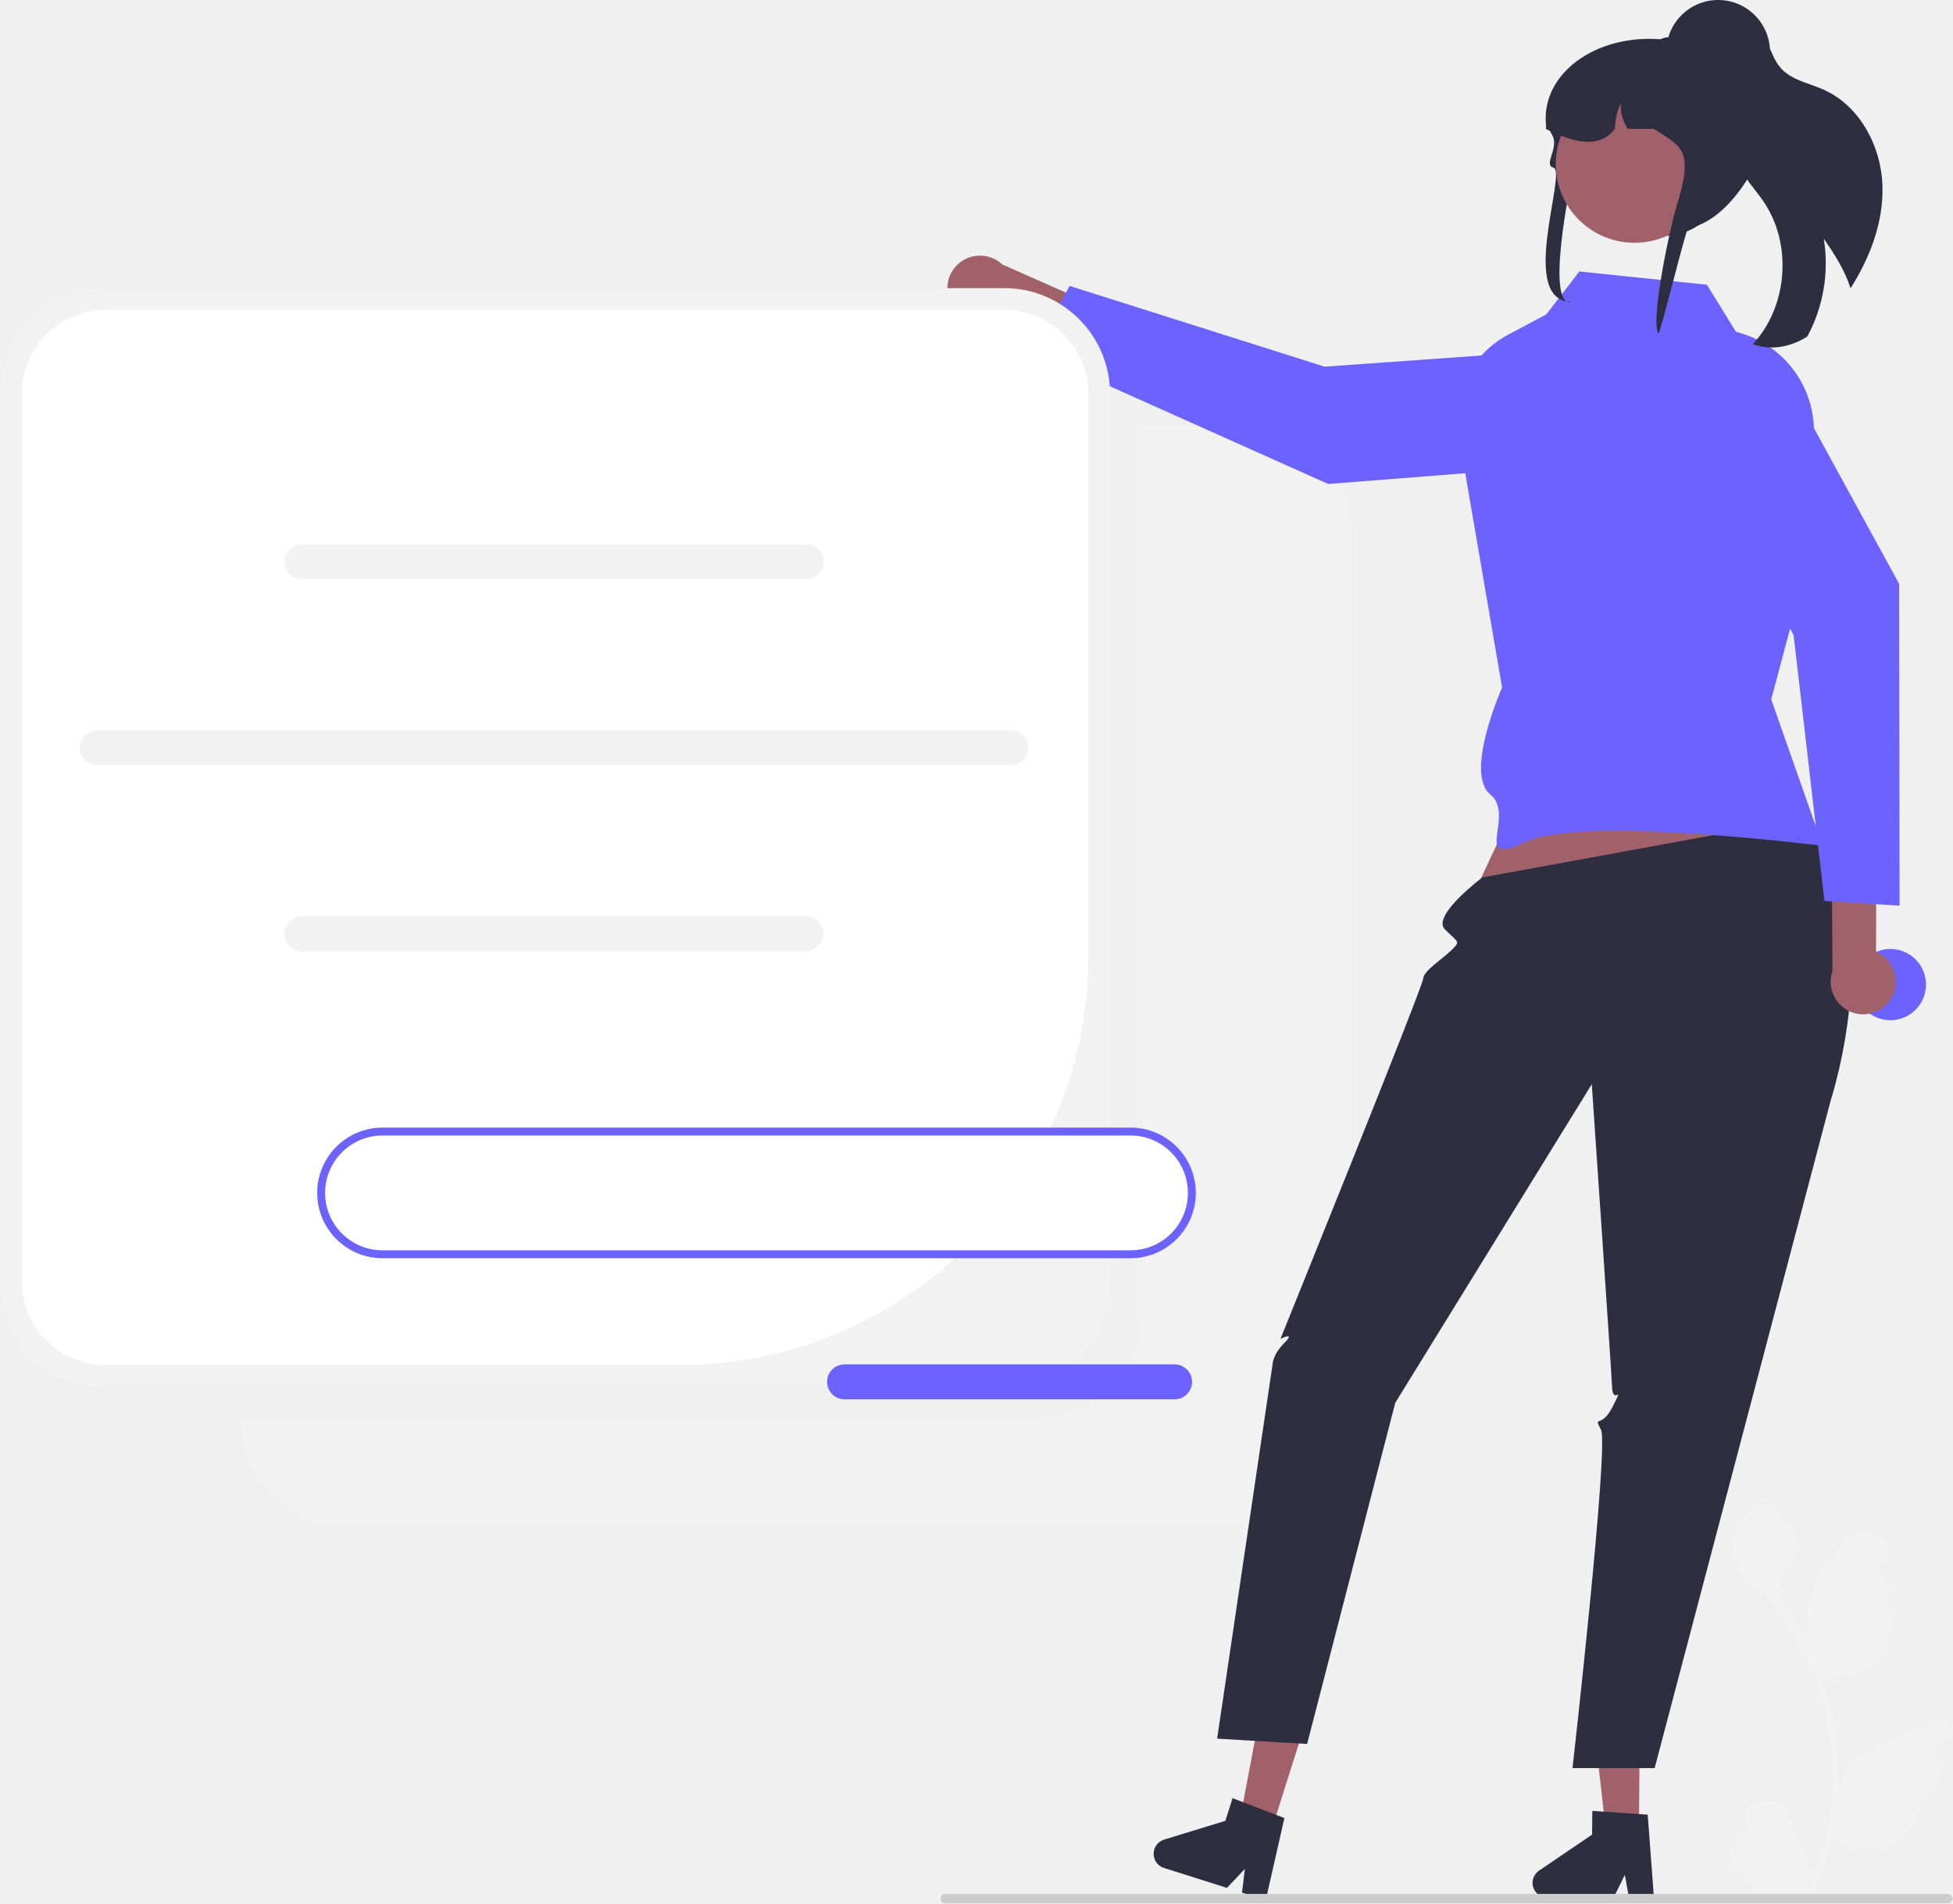
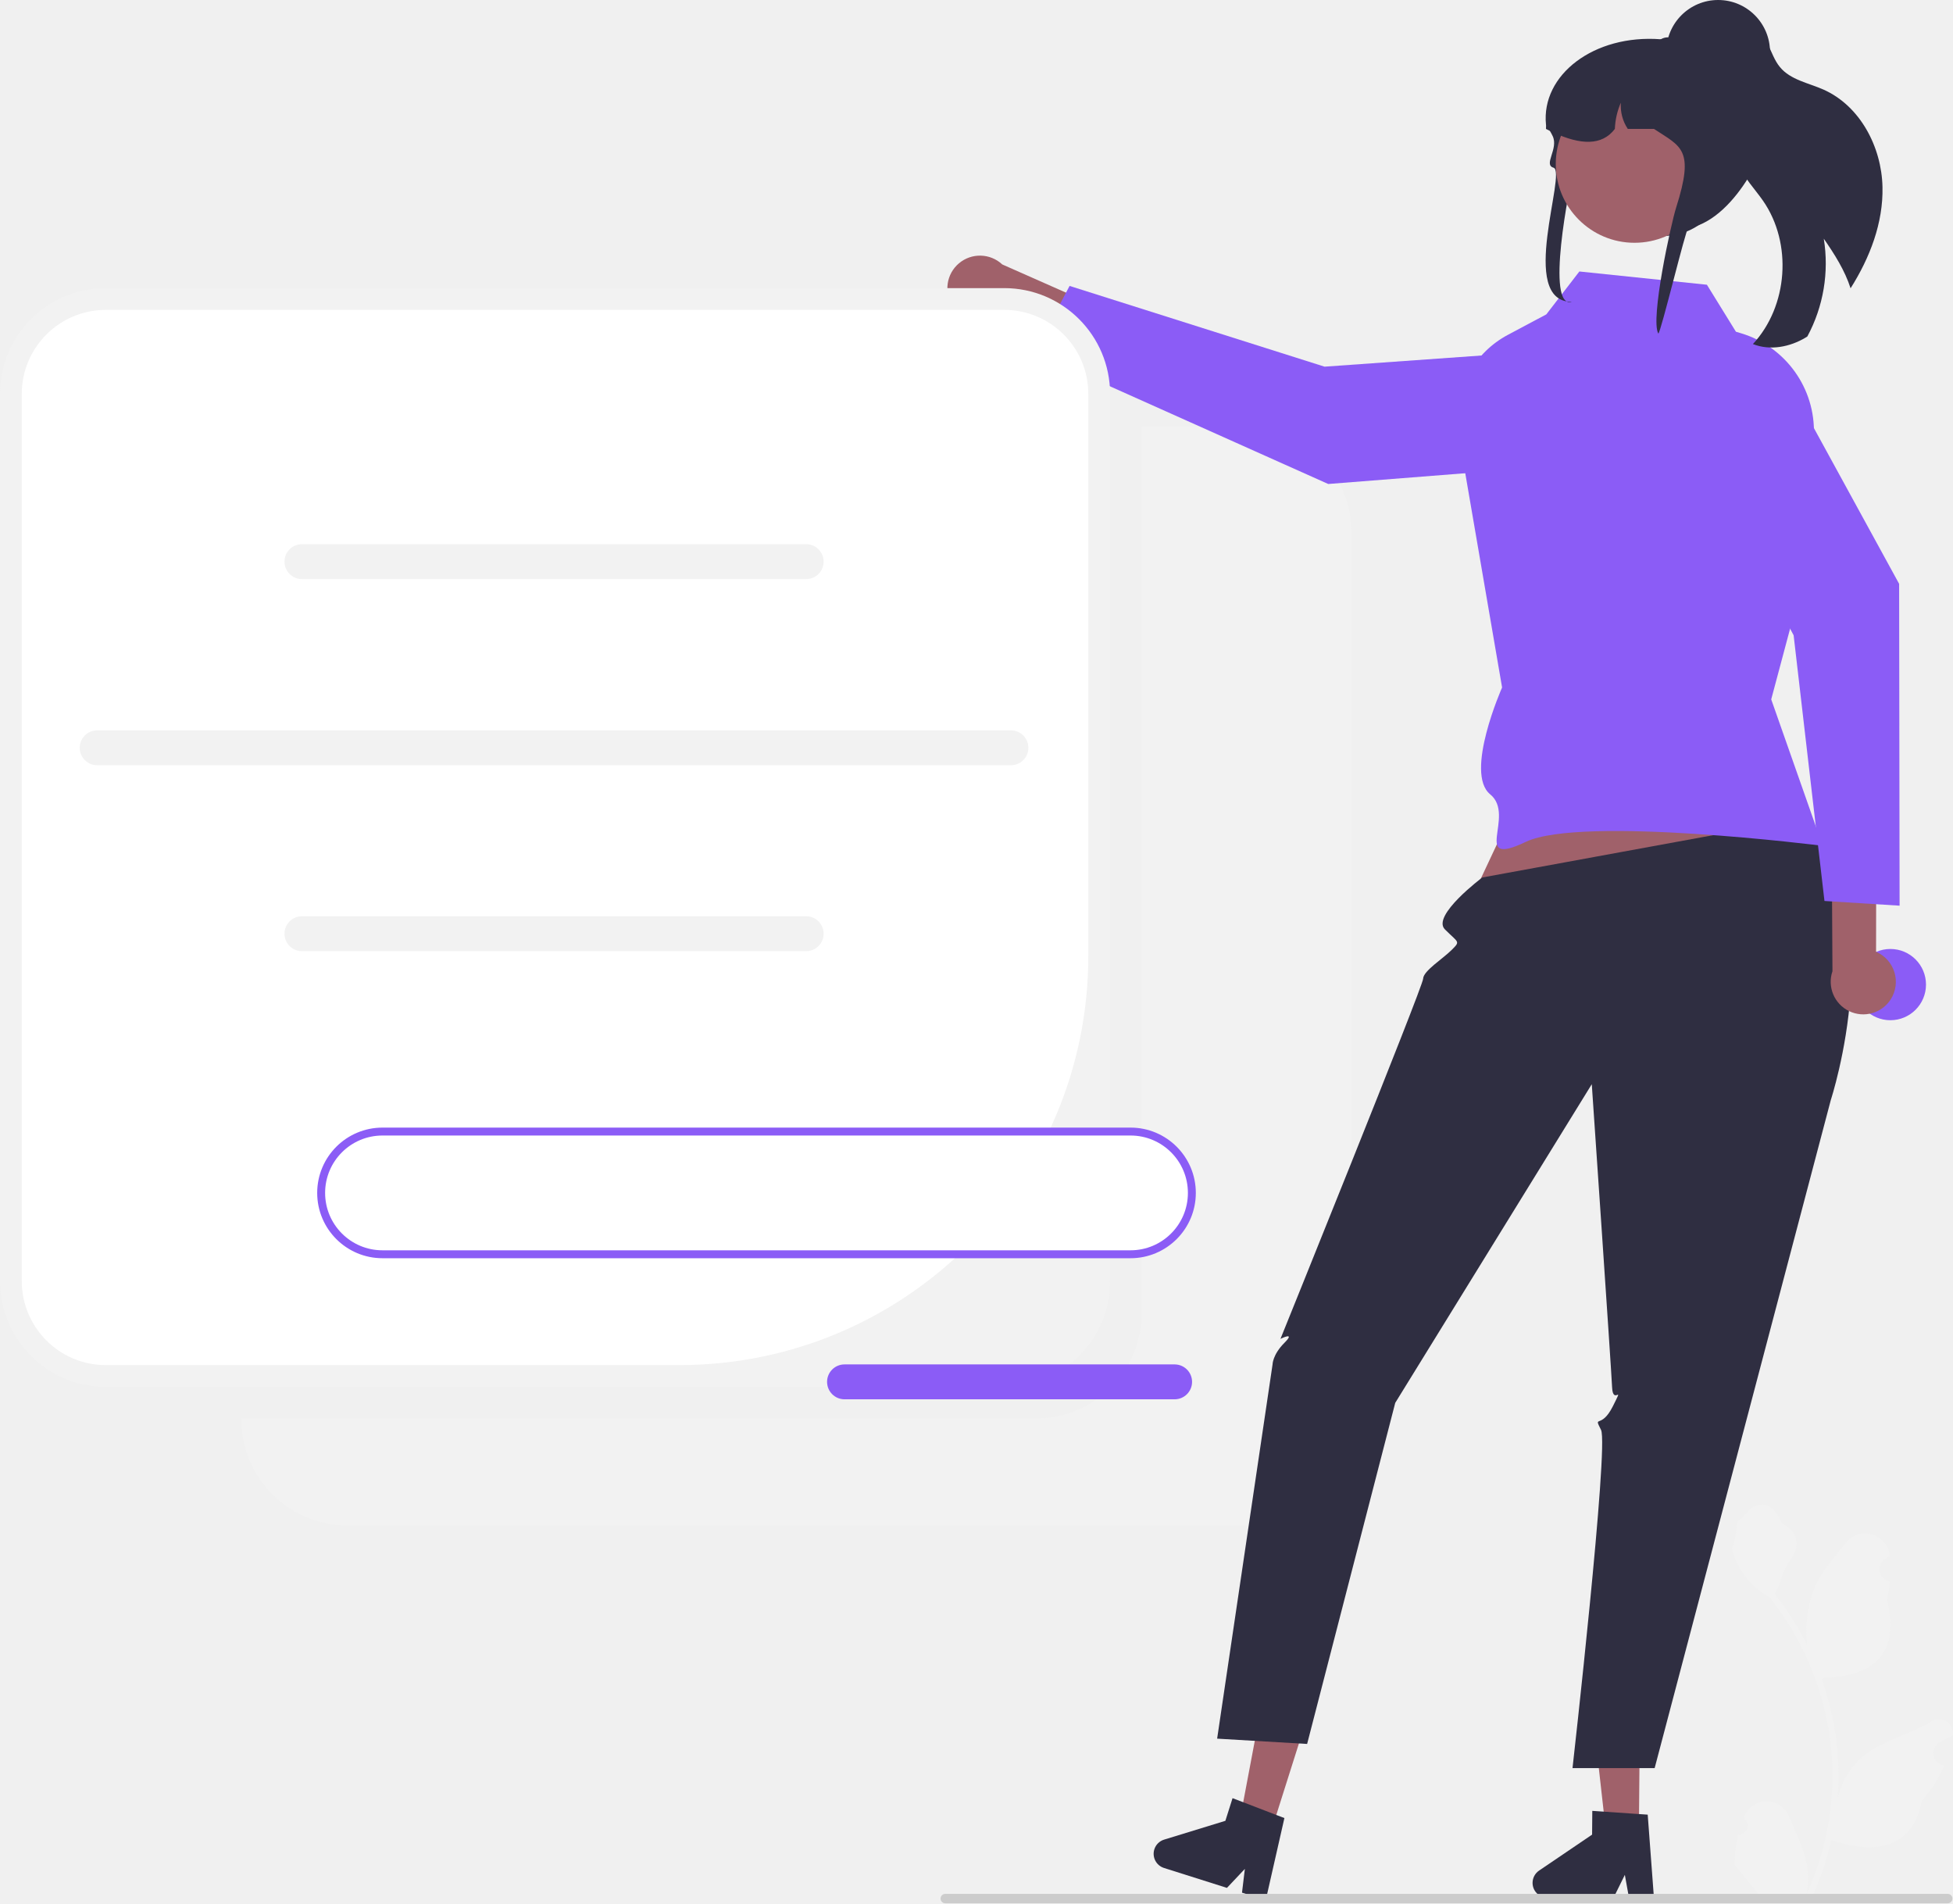
<svg xmlns="http://www.w3.org/2000/svg" data-name="Layer 1" width="493.461" height="480.848" viewBox="0 0 493.461 480.848">
  <path d="M668.007,317.365H641.751V541.211a26.744,26.744,0,0,1-26.744,26.744H414.269v.256a26.744,26.744,0,0,0,26.744,26.744h226.993a26.744,26.744,0,0,0,26.744-26.744V344.109A26.744,26.744,0,0,0,668.007,317.365Z" transform="translate(-353.2694 -209.5759)" fill="#f2f2f2" />
  <path d="M792.472,673.091a2.269,2.269,0,0,0,1.645-3.933l-.155-.618q.031-.074.062-.148a6.094,6.094,0,0,1,11.241.042c1.839,4.428,4.179,8.864,4.756,13.546a18.029,18.029,0,0,1-.316,6.2,72.281,72.281,0,0,0,6.575-30.021,69.764,69.764,0,0,0-.433-7.783q-.358-3.178-.995-6.31a73.119,73.119,0,0,0-14.5-30.99,19.459,19.459,0,0,1-8.093-8.397,14.843,14.843,0,0,1-1.35-4.056c.394.052,1.486-5.949,1.188-6.317.549-.833,1.532-1.247,2.131-2.06,2.982-4.043,7.091-3.337,9.236,2.157,4.582,2.313,4.627,6.148,1.815,9.837-1.789,2.347-2.035,5.522-3.604,8.035.162.207.329.407.491.614a73.591,73.591,0,0,1,7.681,12.169,30.593,30.593,0,0,1,1.826-14.21c1.748-4.217,5.025-7.769,7.91-11.415a6.279,6.279,0,0,1,11.184,3.083q.009.081.017.161-.643.363-1.259.77a3.078,3.078,0,0,0,1.241,5.602l.063.01a30.627,30.627,0,0,1-.807,4.579c3.702,14.316-4.29,19.53-15.701,19.764-.252.129-.497.258-.749.381a75.114,75.114,0,0,1,4.043,19.028,71.243,71.243,0,0,1-.052,11.503l.019-.136a18.826,18.826,0,0,1,6.427-10.87c4.946-4.063,11.933-5.559,17.268-8.824a3.533,3.533,0,0,1,5.411,3.437l-.022.143a20.677,20.677,0,0,0-2.319,1.117q-.643.363-1.259.77a3.078,3.078,0,0,0,1.241,5.602l.063.01c.045.006.084.013.129.019a30.654,30.654,0,0,1-5.639,8.829c-2.315,12.497-12.256,13.683-22.89,10.044h-.006a75.093,75.093,0,0,1-5.044,14.726H792.923c-.065-.2-.123-.407-.181-.607a20.474,20.474,0,0,0,4.986-.297c-1.337-1.641-2.674-3.294-4.011-4.935a1.121,1.121,0,0,1-.084-.097c-.678-.84-1.363-1.673-2.041-2.512l-0-.001a29.99,29.99,0,0,1,.879-7.64Z" transform="translate(-353.2694 -209.5759)" fill="#f2f2f2" />
  <path d="M593.994,286.915a8.246,8.246,0,0,0,12.466,1.526l37.465,16.903,7.223-9.213-44.644-19.75a8.235,8.235,0,0,0-12.509,10.535Z" transform="translate(-353.2694 -209.5759)" fill="#a0616a" />
-   <path d="M754.778,297.455l3.716,21.056a7.155,7.155,0,0,1-6.485,8.376l-63.139,4.965L614.653,298.637l8.864-16.827L687.944,302.212Z" transform="translate(-353.2694 -209.5759)" fill="#6c63ff" />
+   <path d="M754.778,297.455l3.716,21.056a7.155,7.155,0,0,1-6.485,8.376l-63.139,4.965L614.653,298.637l8.864-16.827L687.944,302.212Z" transform="translate(-353.2694 -209.5759)" fill="#8b5cf6" />
  <rect y="72.789" width="280.481" height="277.59" rx="26.744" fill="#f2f2f2" />
  <path d="M380.014,287.865a21.244,21.244,0,0,0-21.244,21.244V533.211a21.244,21.244,0,0,0,21.244,21.244H524.886A103.364,103.364,0,0,0,628.25,451.091V309.109a21.244,21.244,0,0,0-21.244-21.244Z" transform="translate(-353.2694 -209.5759)" fill="#fff" />
  <path d="M556.965,355.876H429.559a4.408,4.408,0,1,1,0-8.816H556.965a4.408,4.408,0,0,1,0,8.816Z" transform="translate(-353.2694 -209.5759)" fill="#f2f2f2" />
  <path d="M556.965,449.876H429.559a4.408,4.408,0,1,1,0-8.816H556.965a4.408,4.408,0,0,1,0,8.816Z" transform="translate(-353.2694 -209.5759)" fill="#f2f2f2" />
  <path d="M608.702,402.907H377.822a4.408,4.408,0,1,1,0-8.816H608.702a4.408,4.408,0,0,1,0,8.816Z" transform="translate(-353.2694 -209.5759)" fill="#f2f2f2" />
  <polygon points="393.531 180.687 370.531 229.687 459.008 220.726 440.539 173.687 393.531 180.687" fill="#a0616a" />
  <polygon points="414.101 462.32 405.712 462.249 401.999 429.138 414.379 429.243 414.101 462.32" fill="#a0616a" />
  <path d="M740.5,685.235a3.755,3.755,0,0,0,3.718,3.783l16.679.139,2.92-5.918,1.072,5.949,6.293.057-1.589-21.217-2.189-.146-8.931-.616-2.881-.193-.051,6.003-13.398,9.087A3.749,3.749,0,0,0,740.5,685.235Z" transform="translate(-353.2694 -209.5759)" fill="#2f2e41" />
  <polygon points="321.266 462.358 313.268 459.825 319.447 427.085 331.251 430.822 321.266 462.358" fill="#a0616a" />
  <path d="M644.932,676.789a3.755,3.755,0,0,0,2.443,4.709l15.902,5.033,4.53-4.799-.723,6.001,5.999,1.904L677.797,668.89l-2.05-.783-8.356-3.212-2.697-1.031-1.812,5.723-15.477,4.75A3.749,3.749,0,0,0,644.932,676.789Z" transform="translate(-353.2694 -209.5759)" fill="#2f2e41" />
  <path d="M808.248,416.522,727.801,431.263s-12.903,9.652-9.452,13.109,3.987,2.921,1.719,5.189-7.171,5.299-7.219,7.283-36.048,90.984-36.048,90.984,4-2,1,1-3,5.479-3,5.479l-14,94.521,22.737,1.339,22.263-86.173,49.659-80.504s4.927,71.789,5.134,76.564,3.207-1.225.207,4.775-5,2-3,6-7.205,85.435-7.205,85.435h20.753L815.859,487.472S831.695,439.216,808.248,416.522Z" transform="translate(-353.2694 -209.5759)" fill="#2f2e41" />
-   <path d="M784.549,281.51l-32.225-3.348-8.349,10.839-9.726,5.18a24.275,24.275,0,0,0-12.815,22.962l11.366,66.119s-9.601,21.619-3,27-5.104,18.707,9,12,75,1,75,1l-13-37,9.711-36.358,1.069-30.485a25.826,25.826,0,0,0-18.339-25.627l-1.358-.41Z" transform="translate(-353.2694 -209.5759)" fill="#6c63ff" />
+   <path d="M784.549,281.51l-32.225-3.348-8.349,10.839-9.726,5.18a24.275,24.275,0,0,0-12.815,22.962l11.366,66.119s-9.601,21.619-3,27-5.104,18.707,9,12,75,1,75,1l-13-37,9.711-36.358,1.069-30.485a25.826,25.826,0,0,0-18.339-25.627l-1.358-.41Z" transform="translate(-353.2694 -209.5759)" fill="#8b5cf6" />
  <path d="M828.913,256.806c.211,9.083-3.183,17.878-8.06,25.603-1.449-4.51-4.054-8.614-6.77-12.527a38.995,38.995,0,0,1-4.15,24.696,5.224,5.224,0,0,1-.444.285c-3.975,2.391-9.014,3.359-13.314,1.633,8.884-9.577,10.015-25.444,2.566-36.186-2.109-3.048-4.836-5.744-6.142-9.212-2.062-5.535-.08-11.628,1.171-17.398,1.169-5.37,1.374-11.761-2.229-15.697a3.786,3.786,0,0,1,3.47-1.598c2.221.314,3.838,2.245,4.868,4.233,1.03,1.989,1.709,4.193,3.144,5.91,2.658,3.215,7.184,3.975,10.999,5.669C823.26,236.332,828.692,246.699,828.913,256.806Z" transform="translate(-353.2694 -209.5759)" fill="#2f2e41" />
  <path d="M590.92,689.234a1.186,1.186,0,0,0,1.19,1.19h253.29a1.19,1.19,0,0,0,0-2.38h-253.29A1.187,1.187,0,0,0,590.92,689.234Z" transform="translate(-353.2694 -209.5759)" fill="#ccc" />
-   <circle cx="477.638" cy="248.748" r="9" fill="#6c63ff" />
+   <circle cx="477.638" cy="248.748" r="9" fill="#8b5cf6" />
  <path d="M751.156,251.613c.528-1.848-3.111,9.446-1.355,9.65,7.997.917,18.974,5.693,24.543,7.921.251-.029.502-.058.745-.095.598-.066,1.18-.16,1.756-.269C789.814,266.366,794.801,246.445,794.801,246.263c0-.896-2.149-25.493-5.535-25.857a24.957,24.957,0,0,0-2.678-.146h-8.402a39.048,39.048,0,0,0-5.274-.765H772.896c-16.915-1.289-30.253,9.021-29.006,21.567.007.015.022.029.029.044.362.539.679,1.048.959,1.536.273.459.502.896.701,1.311,1.542,3.204-2.421,7.235.207,7.987,3.495,1.001-9.192,33.894,4.642,33.894C743.698,287.747,749.699,256.71,751.156,251.613Z" transform="translate(-353.2694 -209.5759)" fill="#2f2e41" />
  <circle cx="412.986" cy="41.443" r="19.894" fill="#a0616a" />
  <path d="M743.89,242.147c.332.175.657.335.989.495.347.167.693.335,1.04.488,6.661,3.022,12.083,3.357,15.374-.983a18.392,18.392,0,0,1,1.512-6.626,10.65,10.65,0,0,0,1.756,6.626h6.624c6.824,4.529,10.328,5.002,5.592,19.87-1.321,4.143-6.571,28.251-4.505,31.826.598-.066,6.955-26.471,7.53-26.58,12.969-2.454,21.209-23.82,20.154-25.028a22.275,22.275,0,0,0-2.309-9.91,22.793,22.793,0,0,0-8.661-9.422,40.166,40.166,0,0,0-6.92-2.599c-.059-.015-.111-.029-.17-.044-.73-.197-1.475-.379-2.22-.532a40.842,40.842,0,0,0-4.662-.706c-.111-.007-.221-.015-.325-.015a3.513,3.513,0,0,0-1.778.488c-.007,0-.007.007-.015.007a3.347,3.347,0,0,0-.989.881,3.386,3.386,0,0,0-.723,2.104H763.808q-.409,0-.819.022a19.78,19.78,0,0,0-19.069,18.596C743.897,241.456,743.89,241.798,743.89,242.147Z" transform="translate(-353.2694 -209.5759)" fill="#2f2e41" />
  <circle cx="434.117" cy="13.106" r="13.106" fill="#2f2e41" />
  <path d="M831.009,462.035a8.246,8.246,0,0,0-3.717-11.996l.065-41.101-11.364-2.813.28,48.817a8.235,8.235,0,0,0,14.736,7.093Z" transform="translate(-353.2694 -209.5759)" fill="#a0616a" />
-   <path d="M774.733,311.053l17.684-12.018a7.155,7.155,0,0,1,10.298,2.483l30.404,55.559.116,81.31-18.982-1.19-7.792-67.129Z" transform="translate(-353.2694 -209.5759)" fill="#6c63ff" />
+   <path d="M774.733,311.053l17.684-12.018a7.155,7.155,0,0,1,10.298,2.483l30.404,55.559.116,81.31-18.982-1.19-7.792-67.129Z" transform="translate(-353.2694 -209.5759)" fill="#8b5cf6" />
  <path d="M638.915,495.453h-189a15.5,15.5,0,0,0,0,31h189a15.5,15.5,0,1,0,0-31Z" transform="translate(-353.2694 -209.5759)" fill="#fff" />
-   <path d="M638.915,527.453h-189a16.5,16.5,0,0,1,0-33h189a16.5,16.5,0,1,1,0,33Zm-189-31a14.5,14.5,0,0,0,0,29h189a14.5,14.5,0,1,0,0-29Z" transform="translate(-353.2694 -209.5759)" fill="#6c63ff" />
-   <path d="M650.06,563.096H566.653a4.408,4.408,0,1,1,0-8.816h83.406a4.408,4.408,0,0,1,0,8.816Z" transform="translate(-353.2694 -209.5759)" fill="#6c63ff" />
+   <path d="M638.915,527.453h-189a16.5,16.5,0,0,1,0-33h189a16.5,16.5,0,1,1,0,33Zm-189-31a14.5,14.5,0,0,0,0,29h189a14.5,14.5,0,1,0,0-29Z" transform="translate(-353.2694 -209.5759)" fill="#8b5cf6" />
+   <path d="M650.06,563.096H566.653a4.408,4.408,0,1,1,0-8.816h83.406a4.408,4.408,0,0,1,0,8.816Z" transform="translate(-353.2694 -209.5759)" fill="#8b5cf6" />
</svg>
